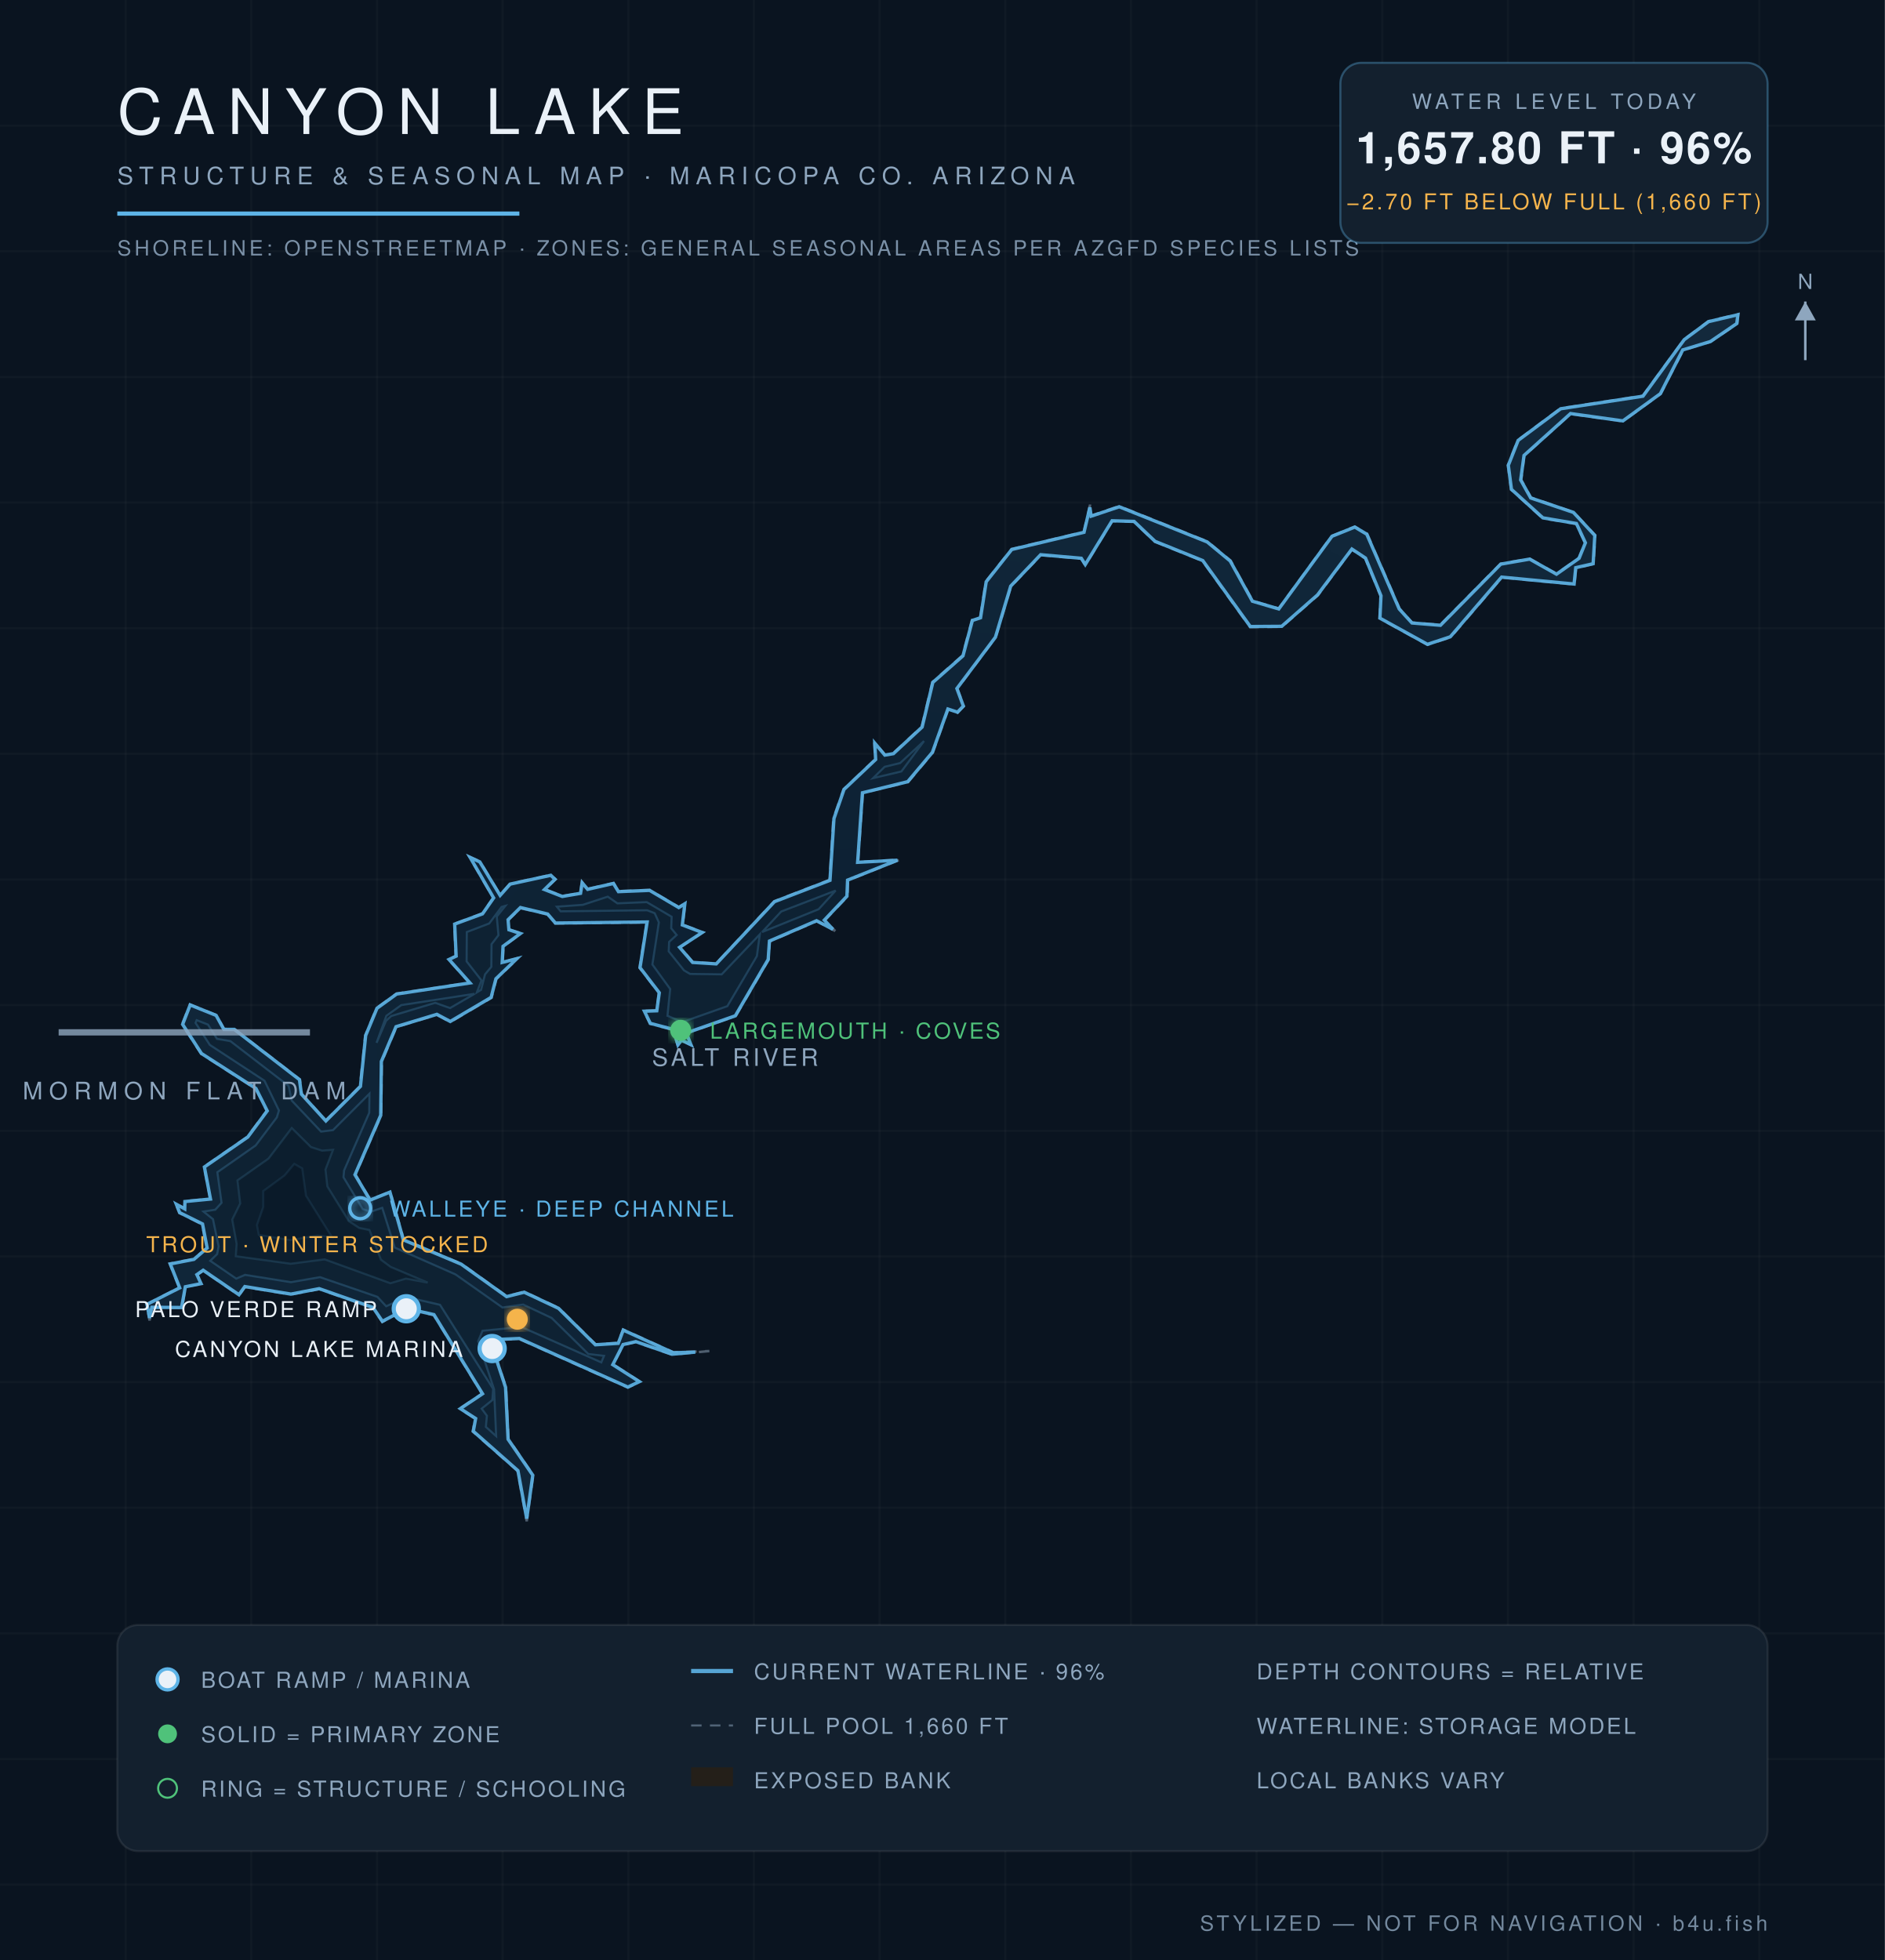
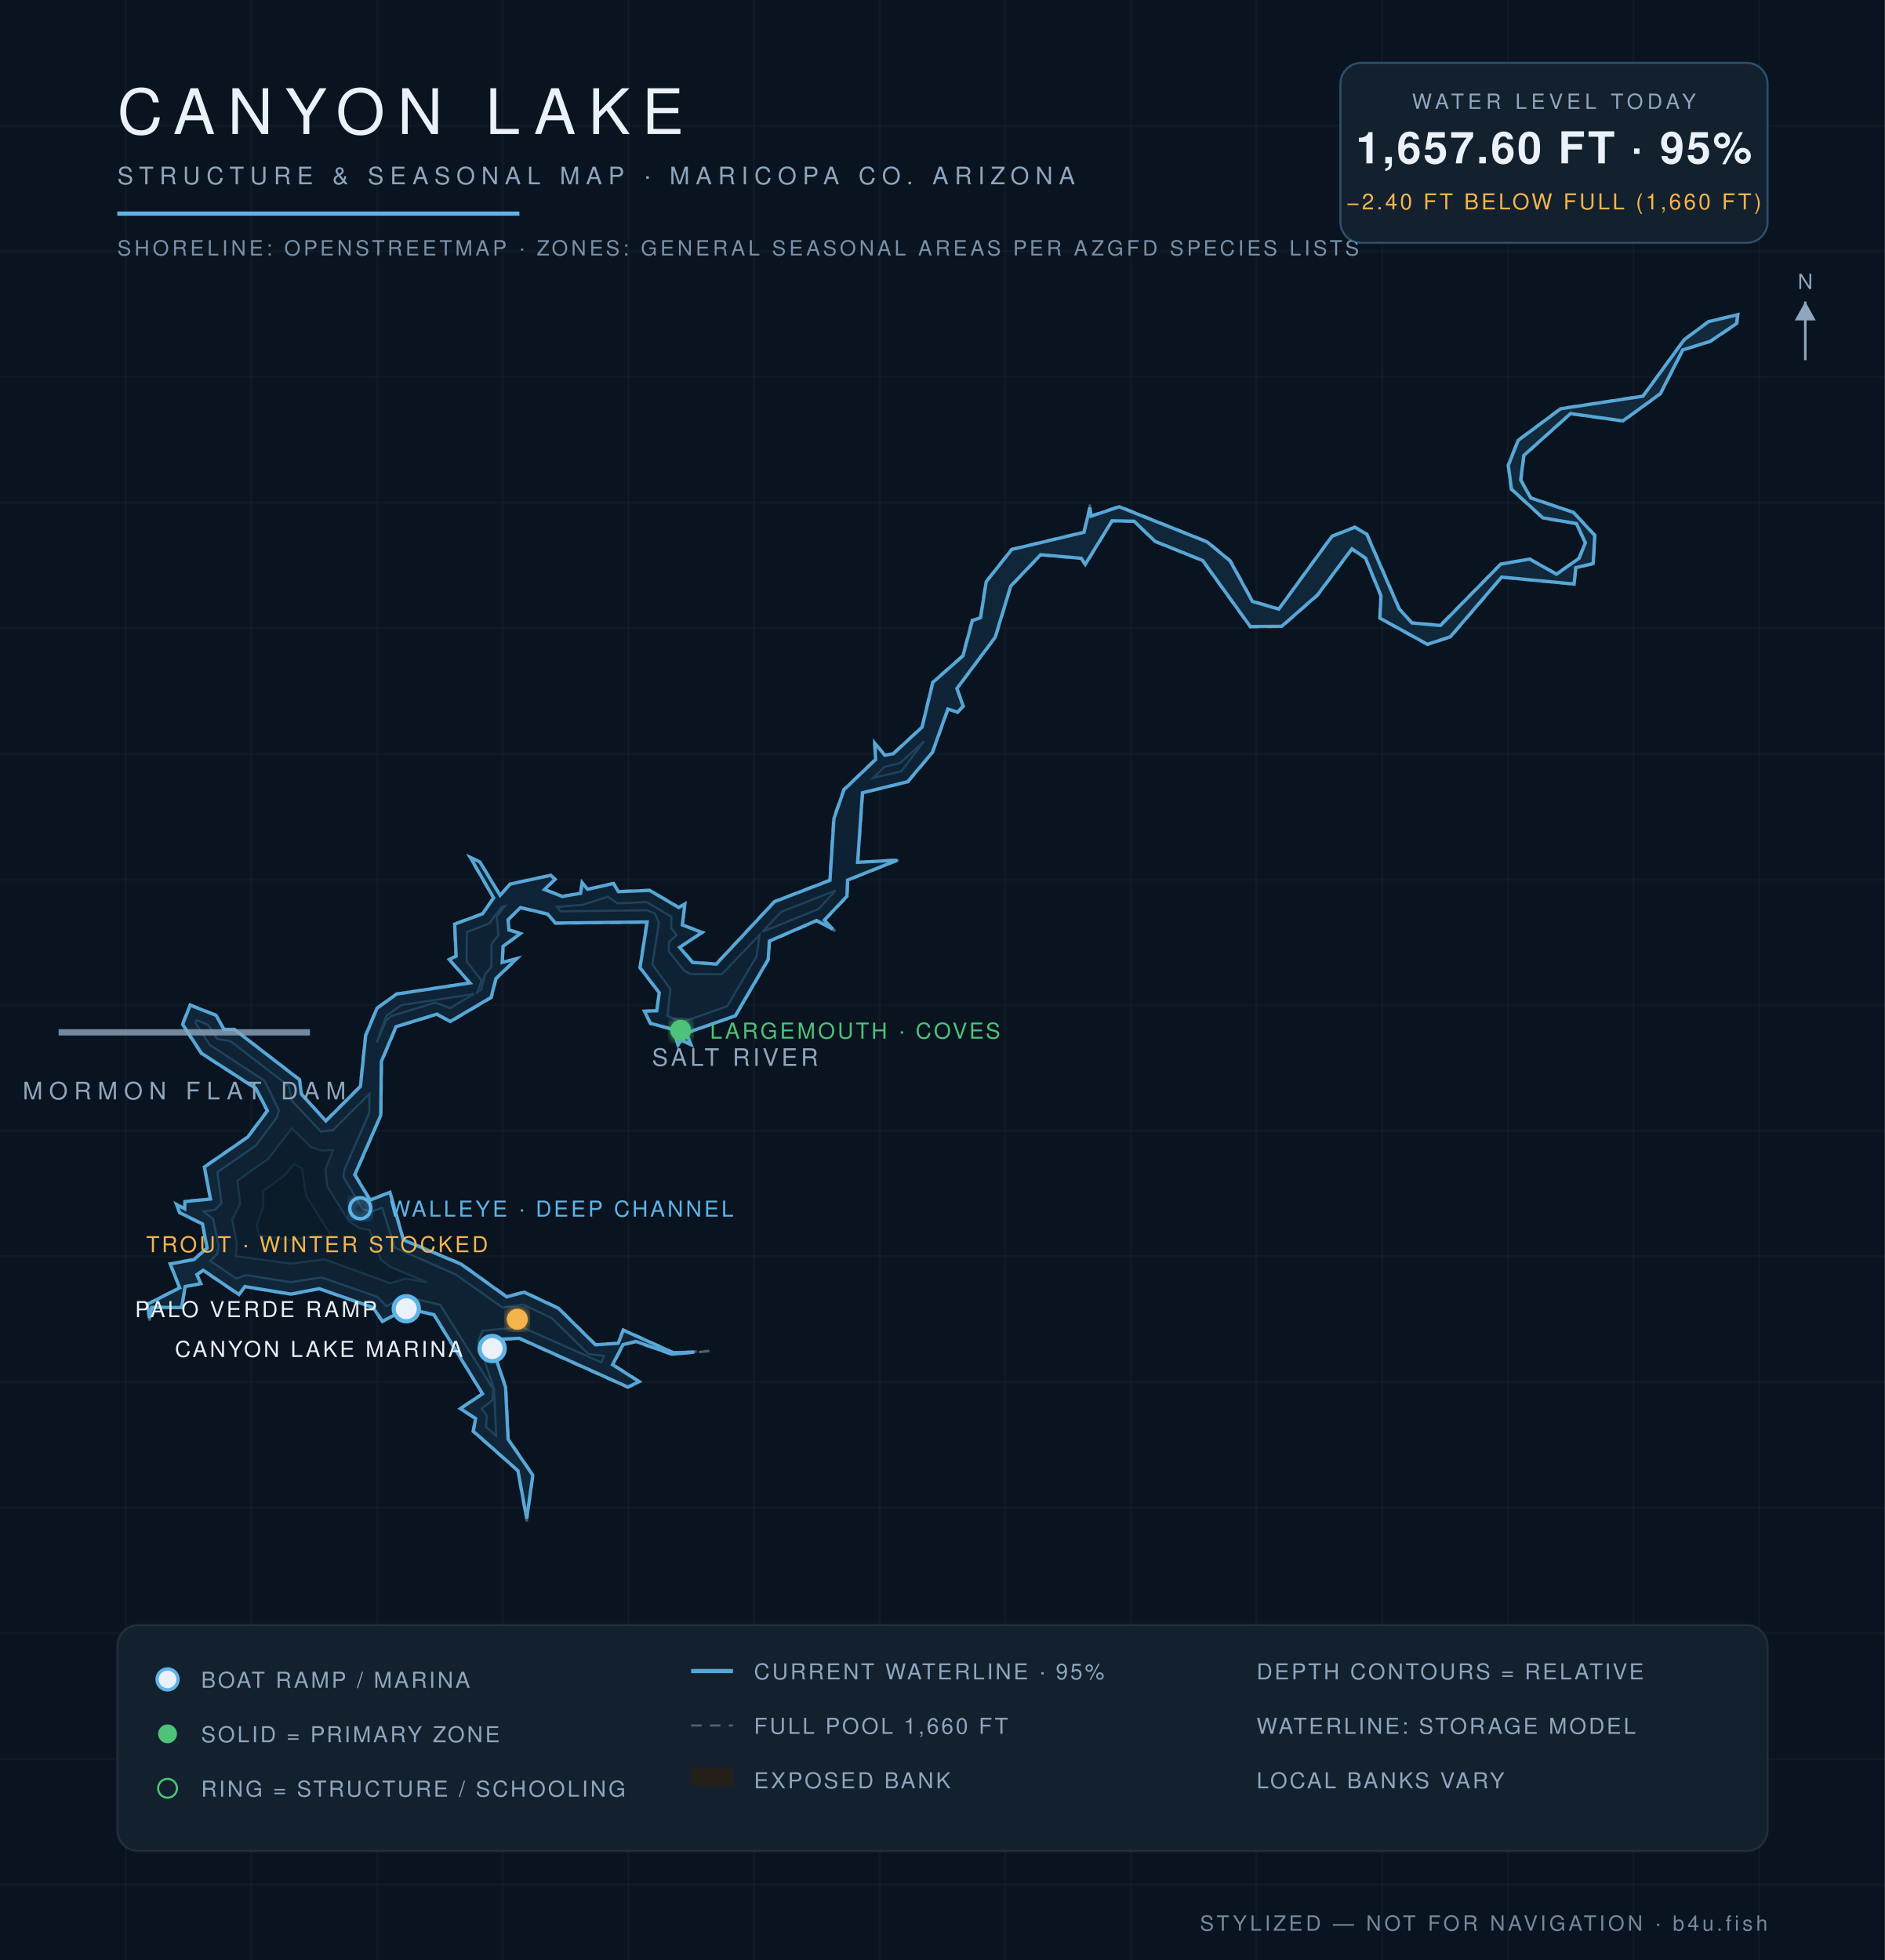
<svg xmlns="http://www.w3.org/2000/svg" viewBox="0 0 900 936" font-family="Helvetica,Arial,sans-serif">
  <defs>
    <radialGradient id="wg" cx="45%" cy="60%" r="80%">
      <stop offset="0%" stop-color="#0c1f31" />
      <stop offset="55%" stop-color="#102639" />
      <stop offset="100%" stop-color="#13293c" />
    </radialGradient>
    <filter id="glow">
      <feGaussianBlur stdDeviation="2.2" result="b" />
      <feMerge>
        <feMergeNode in="b" />
        <feMergeNode in="SourceGraphic" />
      </feMerge>
    </filter>
  </defs>
  <rect width="900" height="936" fill="#0a1420" />
  <g stroke="#ffffff" stroke-opacity="0.025">
    <line x1="60" y1="0" x2="60" y2="936" />
    <line x1="120" y1="0" x2="120" y2="936" />
    <line x1="180" y1="0" x2="180" y2="936" />
    <line x1="240" y1="0" x2="240" y2="936" />
    <line x1="300" y1="0" x2="300" y2="936" />
    <line x1="360" y1="0" x2="360" y2="936" />
    <line x1="420" y1="0" x2="420" y2="936" />
    <line x1="480" y1="0" x2="480" y2="936" />
    <line x1="540" y1="0" x2="540" y2="936" />
    <line x1="600" y1="0" x2="600" y2="936" />
    <line x1="660" y1="0" x2="660" y2="936" />
    <line x1="720" y1="0" x2="720" y2="936" />
    <line x1="780" y1="0" x2="780" y2="936" />
    <line x1="840" y1="0" x2="840" y2="936" />
    <line x1="0" y1="60" x2="900" y2="60" />
    <line x1="0" y1="120" x2="900" y2="120" />
    <line x1="0" y1="180" x2="900" y2="180" />
    <line x1="0" y1="240" x2="900" y2="240" />
    <line x1="0" y1="300" x2="900" y2="300" />
    <line x1="0" y1="360" x2="900" y2="360" />
    <line x1="0" y1="420" x2="900" y2="420" />
    <line x1="0" y1="480" x2="900" y2="480" />
    <line x1="0" y1="540" x2="900" y2="540" />
    <line x1="0" y1="600" x2="900" y2="600" />
    <line x1="0" y1="660" x2="900" y2="660" />
    <line x1="0" y1="720" x2="900" y2="720" />
    <line x1="0" y1="780" x2="900" y2="780" />
    <line x1="0" y1="840" x2="900" y2="840" />
    <line x1="0" y1="900" x2="900" y2="900" />
  </g>
  <path d="M 338.7,645.2 L 320.8,646.9 L 303.6,640.9 L 297.6,642.3 L 292.8,651.6 L 305.7,659.9 L 299.8,662.6 L 247.9,639.4 L 234.0,640.0 L 241.6,662.4 L 242.8,687.2 L 254.6,704.4 L 251.5,726.5 L 247.1,702.4 L 225.7,683.6 L 226.9,677.5 L 219.4,672.7 L 230.2,665.6 L 207.1,628.0 L 194.2,625.1 L 182.5,631.3 L 178.0,624.6 L 152.4,615.6 L 138.9,618.2 L 116.9,614.6 L 114.2,618.6 L 97.0,606.8 L 94.2,608.7 L 96.3,613.1 L 88.6,614.5 L 86.9,624.6 L 72.6,624.5 L 71.4,630.6 L 70.0,622.8 L 85.6,614.9 L 81.0,603.4 L 92.5,601.2 L 98.7,596.0 L 96.5,584.7 L 85.6,579.2 L 83.8,574.6 L 88.2,577.1 L 88.1,573.6 L 100.4,572.5 L 97.4,557.2 L 118.1,542.9 L 127.4,530.4 L 122.1,520.0 L 96.0,503.2 L 86.9,489.2 L 90.7,479.7 L 103.4,484.8 L 107.0,491.4 L 111.9,491.4 L 143.2,515.5 L 144.1,522.4 L 155.5,535.1 L 171.9,518.7 L 174.4,494.5 L 179.8,481.4 L 189.3,474.5 L 224.2,469.3 L 214.1,458.2 L 217.6,456.6 L 216.9,441.2 L 230.3,436.2 L 235.5,428.8 L 224.0,409.0 L 229.2,411.4 L 238.8,427.4 L 243.5,422.0 L 263.1,417.8 L 265.3,419.9 L 260.2,424.7 L 268.6,427.9 L 277.1,426.5 L 277.8,421.1 L 280.6,424.5 L 293.0,421.7 L 295.4,425.6 L 310.2,425.0 L 324.2,433.2 L 327.2,431.2 L 326.0,441.6 L 335.7,445.2 L 324.7,452.3 L 330.8,459.4 L 341.9,460.2 L 369.7,430.4 L 396.1,420.2 L 397.9,390.8 L 402.8,376.9 L 417.9,362.6 L 417.4,354.3 L 422.6,360.5 L 426.5,359.7 L 440.1,347.1 L 445.2,325.7 L 459.6,313.0 L 464.1,296.1 L 468.0,295.0 L 470.7,277.7 L 483.0,262.2 L 517.5,254.0 L 520.5,241.0 L 520.9,246.3 L 534.4,241.7 L 576.6,258.6 L 587.6,267.7 L 598.2,287.0 L 610.6,290.6 L 635.8,256.0 L 646.9,251.5 L 652.8,254.9 L 668.3,290.7 L 674.2,297.3 L 687.7,298.4 L 716.5,269.2 L 730.4,266.8 L 743.2,274.0 L 753.8,266.5 L 756.8,259.2 L 752.6,250.2 L 736.6,247.5 L 721.5,233.8 L 720.0,222.2 L 724.7,210.2 L 745.1,195.0 L 784.4,189.0 L 804.1,162.1 L 815.7,153.4 L 830.0,150.0 L 829.5,154.6 L 816.7,163.2 L 803.7,167.2 L 792.9,188.1 L 774.9,201.2 L 749.9,197.7 L 727.8,217.6 L 726.4,229.2 L 731.0,237.6 L 751.4,244.6 L 761.7,255.6 L 760.9,269.3 L 752.5,271.3 L 751.8,279.1 L 717.1,275.8 L 692.7,304.3 L 681.6,307.9 L 658.7,295.3 L 659.2,284.6 L 651.9,266.7 L 645.5,262.4 L 629.3,284.3 L 612.1,299.3 L 596.9,299.5 L 574.1,267.8 L 551.4,258.7 L 541.4,249.1 L 531.0,248.9 L 518.2,270.0 L 516.3,266.8 L 497.0,265.1 L 482.7,280.1 L 475.4,304.4 L 457.1,328.8 L 460.2,337.2 L 457.2,340.4 L 452.8,338.7 L 445.4,359.4 L 433.6,373.5 L 412.0,378.6 L 409.7,411.7 L 429.8,410.5 L 404.9,420.4 L 404.7,428.1 L 393.8,439.5 L 398.8,444.6 L 390.0,439.9 L 367.5,449.6 L 367.0,458.3 L 351.3,485.2 L 327.8,493.5 L 330.3,499.3 L 325.4,496.9 L 323.7,499.5 L 321.3,491.8 L 310.4,488.9 L 307.4,482.7 L 313.5,482.6 L 314.6,474.1 L 305.4,462.2 L 308.8,440.5 L 265.1,441.0 L 261.4,436.7 L 248.5,433.7 L 242.8,439.2 L 243.2,443.9 L 248.9,445.7 L 240.4,452.0 L 240.0,459.6 L 247.6,457.4 L 237.0,467.5 L 234.7,476.5 L 215.0,488.1 L 208.6,484.6 L 189.3,490.4 L 182.3,507.0 L 182.0,532.6 L 169.7,561.0 L 176.8,572.9 L 186.3,569.1 L 192.8,592.0 L 220.3,603.5 L 242.0,619.1 L 250.3,616.8 L 266.8,624.6 L 284.4,642.0 L 295.1,641.3 L 297.5,634.9 L 321.6,645.8 L 338.7,645.2 Z" fill="#241f19" fill-opacity="0.9" stroke="#8ea6be" stroke-opacity="0.5" stroke-width="1.2" stroke-dasharray="5 4" />
-   <path d="M 332.0,645.7 L 320.9,646.7 L 303.6,640.7 L 297.5,642.1 L 292.6,651.7 L 305.3,659.8 L 299.8,662.4 L 248.0,639.2 L 233.9,639.8 L 241.4,662.5 L 242.6,687.3 L 254.4,704.5 L 251.5,725.2 L 247.3,702.3 L 226.0,683.5 L 227.1,677.4 L 219.8,672.7 L 230.4,665.6 L 207.2,627.8 L 194.2,624.9 L 182.6,631.0 L 178.1,624.4 L 152.4,615.4 L 138.9,618.0 L 116.9,614.4 L 114.1,618.3 L 97.0,606.6 L 94.0,608.7 L 96.0,613.0 L 88.5,614.5 L 86.7,624.4 L 72.5,624.3 L 71.4,629.4 L 70.2,622.9 L 85.8,615.0 L 81.3,603.6 L 92.6,601.4 L 98.9,596.0 L 96.7,584.5 L 85.8,579.1 L 84.2,575.1 L 88.2,577.3 L 88.3,573.8 L 100.5,572.6 L 97.6,557.3 L 118.3,543.0 L 127.6,530.5 L 122.2,519.8 L 96.2,503.1 L 87.2,489.2 L 90.8,479.9 L 103.2,484.9 L 106.9,491.6 L 111.9,491.6 L 143.0,515.6 L 143.9,522.5 L 155.6,535.3 L 172.1,518.8 L 174.6,494.5 L 180.0,481.5 L 189.4,474.7 L 224.4,469.4 L 214.4,458.2 L 217.8,456.6 L 217.1,441.3 L 230.4,436.4 L 235.7,428.8 L 224.5,409.5 L 229.1,411.6 L 238.8,427.6 L 243.6,422.2 L 263.0,418.0 L 265.0,419.9 L 260.0,424.8 L 268.5,428.1 L 277.2,426.6 L 278.0,421.6 L 280.6,424.7 L 292.9,421.9 L 295.3,425.8 L 310.2,425.2 L 324.1,433.4 L 327.0,431.6 L 325.8,441.7 L 335.3,445.3 L 324.5,452.4 L 330.7,459.6 L 342.0,460.3 L 369.8,430.6 L 396.3,420.4 L 398.2,390.9 L 403.0,377.0 L 418.1,362.7 L 417.7,354.9 L 422.5,360.6 L 426.6,359.9 L 440.3,347.2 L 445.4,325.9 L 459.8,313.2 L 464.3,296.3 L 468.2,295.0 L 470.9,277.8 L 483.1,262.4 L 517.6,254.2 L 520.4,242.3 L 521.0,246.5 L 534.4,242.0 L 576.4,258.8 L 587.4,267.9 L 598.0,287.1 L 610.6,290.8 L 636.0,256.1 L 646.9,251.7 L 652.6,255.1 L 668.1,290.8 L 674.2,297.5 L 687.8,298.6 L 716.6,269.4 L 730.4,267.0 L 743.2,274.2 L 754.0,266.6 L 757.0,259.2 L 752.7,250.0 L 736.7,247.3 L 721.7,233.7 L 720.2,222.2 L 724.9,210.3 L 745.2,195.2 L 784.5,189.2 L 804.2,162.2 L 815.8,153.6 L 829.8,150.3 L 829.3,154.5 L 816.7,163.1 L 803.5,167.1 L 792.8,188.0 L 774.9,201.0 L 749.9,197.5 L 727.7,217.5 L 726.1,229.2 L 730.9,237.8 L 751.3,244.7 L 761.5,255.7 L 760.7,269.2 L 752.4,271.1 L 751.6,278.9 L 717.0,275.6 L 692.5,304.1 L 681.6,307.7 L 658.9,295.2 L 659.4,284.5 L 652.0,266.5 L 645.5,262.2 L 629.1,284.1 L 612.0,299.1 L 597.0,299.2 L 574.3,267.7 L 551.5,258.5 L 541.5,249.0 L 531.0,248.7 L 518.2,269.6 L 516.3,266.6 L 496.9,264.9 L 482.6,279.9 L 475.3,304.3 L 456.9,328.8 L 460.0,337.2 L 457.2,340.1 L 452.6,338.6 L 445.2,359.3 L 433.4,373.3 L 411.8,378.6 L 409.5,411.8 L 428.5,410.8 L 404.7,420.3 L 404.4,428.0 L 393.6,439.4 L 397.7,443.8 L 389.9,439.7 L 367.4,449.4 L 366.8,458.2 L 351.1,485.1 L 327.7,493.3 L 329.9,498.9 L 325.4,496.7 L 323.7,499.0 L 321.5,491.6 L 310.5,488.7 L 307.7,482.9 L 313.6,482.7 L 314.8,474.1 L 305.6,462.1 L 309.0,440.3 L 265.2,440.8 L 261.5,436.5 L 248.5,433.4 L 242.6,439.2 L 243.0,444.0 L 248.5,445.8 L 240.2,451.9 L 239.8,459.6 L 246.8,457.8 L 236.8,467.4 L 234.5,476.3 L 215.0,487.8 L 208.6,484.4 L 189.1,490.3 L 182.1,506.9 L 181.8,532.6 L 169.5,561.0 L 176.7,573.1 L 186.2,569.3 L 192.6,592.1 L 220.2,603.7 L 241.9,619.2 L 250.3,617.1 L 266.7,624.8 L 284.3,642.2 L 295.2,641.5 L 297.6,635.2 L 321.5,646.0 L 332.0,645.7 Z" fill="url(#wg)" stroke="#5eb4e7" stroke-opacity="0.9" stroke-width="1.6" />
-   <path d="M 100.4,602.1 L 103.7,598.9 L 104.4,595.2 L 101.7,582.2 L 97.2,578.6 L 102.8,577.7 L 105.8,574.4 L 103.8,559.8 L 122.1,547.0 L 132.2,533.6 L 133.2,530.3 L 126.3,516.1 L 100.2,499.0 L 93.4,488.5 L 93.9,487.2 L 99.3,489.3 L 103.6,496.1 L 110.0,497.2 L 137.8,518.6 L 139.3,525.6 L 153.3,540.4 L 159.0,539.7 L 176.4,522.3 L 176.3,531.4 L 164.3,558.9 L 164.0,562.2 L 173.2,577.4 L 177.0,578.7 L 182.5,576.8 L 188.5,595.8 L 217.5,608.6 L 239.9,624.4 L 249.8,623.0 L 263.4,629.4 L 280.9,646.6 L 288.4,647.5 L 287.1,650.6 L 249.0,633.7 L 230.4,635.5 L 228.3,640.5 L 235.9,663.5 L 236.9,685.8 L 232.0,681.4 L 232.5,676.1 L 230.0,672.7 L 235.1,668.6 L 235.5,663.3 L 210.1,623.1 L 194.0,619.4 L 184.4,623.8 L 180.2,619.3 L 152.8,609.9 L 138.9,612.3 L 117.0,608.8 L 112.8,610.6 L 100.4,602.1 Z" fill="#0e2233" stroke="#5eb4e7" stroke-opacity="0.22" stroke-width="1" />
-   <path d="M 179.8,498.0 L 184.5,485.1 L 191.6,480.0 L 226.6,474.6 L 214.9,481.4 L 207.8,478.9 L 186.8,485.2 L 184.3,487.5 L 179.8,498.0 Z" fill="#0e2233" stroke="#5eb4e7" stroke-opacity="0.22" stroke-width="1" />
-   <path d="M 227.7,473.9 L 229.9,468.2 L 222.8,459.1 L 222.9,445.1 L 233.6,441.0 L 239.5,433.1 L 241.3,432.6 L 237.2,437.7 L 238.0,446.6 L 234.7,450.9 L 234.6,461.7 L 231.6,465.3 L 229.7,472.7 L 227.7,473.9 Z" fill="#0e2233" stroke="#5eb4e7" stroke-opacity="0.22" stroke-width="1" />
-   <path d="M 265.9,433.0 L 278.3,432.1 L 290.2,428.2 L 294.8,431.4 L 308.8,430.8 L 320.7,437.8 L 320.5,443.3 L 323.1,446.5 L 319.5,449.8 L 319.3,454.3 L 326.6,463.4 L 329.5,465.1 L 344.6,465.3 L 362.8,446.2 L 361.4,456.6 L 347.3,480.5 L 325.8,488.1 L 318.7,485.1 L 320.0,472.3 L 311.5,460.6 L 314.6,440.5 L 312.6,436.1 L 309.0,434.7 L 267.7,435.2 L 265.9,433.0 Z" fill="#0e2233" stroke="#5eb4e7" stroke-opacity="0.22" stroke-width="1" />
-   <path d="M 363.9,445.1 L 373.0,435.3 L 399.0,425.3 L 390.9,434.2 L 363.9,445.1 Z" fill="#0e2233" stroke="#5eb4e7" stroke-opacity="0.22" stroke-width="1" />
-   <path d="M 416.9,371.6 L 422.4,366.2 L 429.8,364.4 L 441.2,353.9 L 430.4,368.4 L 416.9,371.6 Z" fill="#0e2233" stroke="#5eb4e7" stroke-opacity="0.22" stroke-width="1" />
-   <path d="M 112.6,599.9 L 113.0,594.0 L 110.9,582.4 L 114.7,574.7 L 113.4,563.7 L 128.2,553.3 L 139.3,538.7 L 148.5,547.8 L 153.8,549.5 L 159.0,549.1 L 155.4,558.5 L 156.3,566.6 L 166.6,583.2 L 171.5,586.4 L 176.4,587.4 L 181.9,601.6 L 186.5,605.0 L 204.2,612.5 L 193.8,610.6 L 186.4,612.8 L 155.0,601.4 L 138.8,603.5 L 112.6,599.9 Z" fill="#0c1e2e" stroke="#5eb4e7" stroke-opacity="0.15" stroke-width="1" />
-   <path d="M 123.6,589.7 L 122.7,585.0 L 125.7,576.4 L 125.7,568.8 L 135.9,561.3 L 140.5,555.8 L 144.3,558.0 L 146.1,571.0 L 158.5,590.8 L 151.6,590.0 L 138.6,592.2 L 123.6,589.7 Z" fill="#0a1a29" stroke="#5eb4e7" stroke-opacity="0.1" stroke-width="1" />
+   <path d="M 331.5,645.7 L 320.9,646.7 L 303.6,640.6 L 297.5,642.1 L 292.5,651.7 L 305.2,659.8 L 299.8,662.4 L 248.0,639.1 L 233.8,639.8 L 241.4,662.5 L 242.6,687.3 L 254.4,704.5 L 251.5,725.1 L 247.3,702.3 L 226.0,683.5 L 227.1,677.4 L 219.8,672.7 L 230.4,665.6 L 207.2,627.8 L 194.2,624.9 L 182.6,631.0 L 178.1,624.4 L 152.4,615.4 L 138.9,618.0 L 116.9,614.4 L 114.1,618.2 L 97.0,606.6 L 94.0,608.7 L 95.9,613.0 L 88.4,614.4 L 86.7,624.4 L 72.5,624.3 L 71.4,629.4 L 70.3,622.9 L 85.8,615.0 L 81.3,603.6 L 92.6,601.5 L 98.9,596.0 L 96.7,584.5 L 85.8,579.1 L 84.3,575.2 L 88.2,577.3 L 88.3,573.8 L 100.5,572.6 L 97.6,557.3 L 118.3,543.0 L 127.7,530.5 L 122.2,519.8 L 96.2,503.0 L 87.2,489.2 L 90.8,480.0 L 103.2,484.9 L 106.9,491.6 L 111.9,491.6 L 143.0,515.6 L 143.9,522.5 L 155.6,535.3 L 172.1,518.8 L 174.6,494.5 L 180.0,481.5 L 189.4,474.7 L 224.4,469.4 L 214.5,458.2 L 217.8,456.6 L 217.1,441.3 L 230.4,436.4 L 235.7,428.8 L 224.6,409.5 L 229.1,411.6 L 238.8,427.6 L 243.6,422.2 L 263.0,418.0 L 265.0,419.9 L 260.0,424.8 L 268.5,428.1 L 277.2,426.6 L 278.0,421.6 L 280.6,424.7 L 292.9,421.9 L 295.3,425.8 L 310.2,425.2 L 324.1,433.4 L 327.0,431.7 L 325.8,441.7 L 335.2,445.3 L 324.5,452.4 L 330.7,459.6 L 342.0,460.4 L 369.8,430.6 L 396.3,420.4 L 398.2,390.9 L 403.0,377.1 L 418.1,362.7 L 417.7,354.9 L 422.5,360.7 L 426.6,359.9 L 440.3,347.2 L 445.4,325.9 L 459.8,313.2 L 464.3,296.3 L 468.2,295.0 L 470.9,277.8 L 483.1,262.4 L 517.6,254.2 L 520.4,242.4 L 521.0,246.5 L 534.4,242.0 L 576.4,258.8 L 587.4,267.9 L 598.0,287.2 L 610.6,290.9 L 636.0,256.1 L 646.9,251.8 L 652.6,255.1 L 668.1,290.8 L 674.2,297.5 L 687.8,298.7 L 716.6,269.4 L 730.4,267.0 L 743.2,274.2 L 754.0,266.6 L 757.0,259.2 L 752.7,250.0 L 736.7,247.3 L 721.7,233.6 L 720.2,222.2 L 724.9,210.3 L 745.2,195.2 L 784.5,189.2 L 804.2,162.2 L 815.8,153.6 L 829.7,150.3 L 829.2,154.5 L 816.6,163.0 L 803.5,167.1 L 792.8,188.0 L 774.9,201.0 L 749.9,197.5 L 727.6,217.5 L 726.1,229.2 L 730.9,237.8 L 751.3,244.7 L 761.5,255.7 L 760.7,269.1 L 752.4,271.1 L 751.6,278.9 L 717.0,275.6 L 692.5,304.1 L 681.6,307.7 L 658.9,295.2 L 659.4,284.5 L 652.0,266.5 L 645.5,262.1 L 629.1,284.1 L 612.0,299.1 L 597.0,299.2 L 574.3,267.7 L 551.5,258.5 L 541.5,248.9 L 531.0,248.7 L 518.2,269.5 L 516.3,266.6 L 496.9,264.9 L 482.6,279.9 L 475.2,304.3 L 456.9,328.8 L 459.9,337.2 L 457.2,340.1 L 452.6,338.6 L 445.2,359.3 L 433.4,373.3 L 411.8,378.6 L 409.5,411.8 L 428.4,410.8 L 404.7,420.3 L 404.4,428.0 L 393.6,439.4 L 397.6,443.7 L 389.9,439.6 L 367.4,449.4 L 366.8,458.2 L 351.1,485.1 L 327.7,493.3 L 329.9,498.8 L 325.3,496.7 L 323.8,499.0 L 321.5,491.6 L 310.6,488.7 L 307.7,482.9 L 313.6,482.7 L 314.8,474.1 L 305.6,462.1 L 309.0,440.3 L 265.2,440.8 L 261.5,436.5 L 248.5,433.4 L 242.6,439.2 L 243.0,444.1 L 248.5,445.8 L 240.2,451.9 L 239.8,459.6 L 246.7,457.8 L 236.8,467.3 L 234.5,476.3 L 215.0,487.8 L 208.6,484.3 L 189.1,490.3 L 182.1,506.9 L 181.8,532.6 L 169.4,561.0 L 176.7,573.1 L 186.2,569.4 L 192.6,592.1 L 220.2,603.7 L 241.9,619.3 L 250.3,617.1 L 266.7,624.8 L 284.3,642.2 L 295.2,641.5 L 297.6,635.2 L 321.5,646.0 L 331.5,645.7 Z" fill="url(#wg)" stroke="#5eb4e7" stroke-opacity="0.9" stroke-width="1.6" />
+   <path d="M 100.4,602.1 L 103.7,598.9 L 104.4,595.2 L 101.8,582.2 L 97.3,578.6 L 102.8,577.7 L 105.8,574.5 L 103.8,559.8 L 122.2,547.0 L 132.2,533.7 L 133.2,530.3 L 126.3,516.1 L 100.2,499.0 L 93.4,488.5 L 93.9,487.2 L 99.3,489.4 L 103.6,496.1 L 110.0,497.2 L 137.8,518.6 L 139.3,525.6 L 153.2,540.4 L 159.0,539.7 L 176.4,522.4 L 176.3,531.4 L 164.3,558.9 L 164.0,562.2 L 173.2,577.4 L 177.0,578.7 L 182.5,576.8 L 188.5,595.8 L 217.5,608.6 L 239.9,624.4 L 249.8,623.0 L 263.4,629.4 L 280.9,646.6 L 288.4,647.5 L 287.1,650.6 L 249.0,633.7 L 230.4,635.5 L 228.3,640.5 L 235.9,663.5 L 236.9,685.7 L 232.1,681.4 L 232.5,676.1 L 230.0,672.7 L 235.1,668.7 L 235.5,663.3 L 210.2,623.1 L 194.0,619.3 L 184.4,623.7 L 180.2,619.3 L 153.4,610.0 L 138.9,612.3 L 117.5,608.9 L 112.8,610.6 L 100.4,602.1 Z" fill="#0e2233" stroke="#5eb4e7" stroke-opacity="0.22" stroke-width="1" />
+   <path d="M 179.9,497.9 L 184.5,485.1 L 191.6,480.0 L 226.3,474.7 L 214.9,481.4 L 207.8,478.8 L 186.8,485.2 L 184.3,487.4 L 179.9,497.9 Z" fill="#0e2233" stroke="#5eb4e7" stroke-opacity="0.22" stroke-width="1" />
+   <path d="M 227.9,473.8 L 229.9,468.2 L 222.8,459.1 L 222.9,445.1 L 233.6,441.0 L 239.5,433.1 L 241.2,432.6 L 237.2,437.7 L 238.0,446.6 L 234.7,450.8 L 234.6,461.7 L 231.6,465.3 L 229.7,472.7 L 227.9,473.8 Z" fill="#0e2233" stroke="#5eb4e7" stroke-opacity="0.22" stroke-width="1" />
+   <path d="M 265.9,433.1 L 278.3,432.1 L 290.2,428.2 L 294.8,431.4 L 308.8,430.8 L 320.6,437.8 L 320.5,443.3 L 323.1,446.5 L 319.5,449.8 L 319.3,454.3 L 326.6,463.4 L 329.5,465.1 L 344.6,465.3 L 362.7,446.4 L 361.3,456.6 L 347.3,480.5 L 325.8,488.1 L 318.7,485.1 L 320.1,472.3 L 311.5,460.6 L 314.6,440.5 L 312.6,436.1 L 309.0,434.7 L 267.7,435.2 L 265.9,433.1 Z" fill="#0e2233" stroke="#5eb4e7" stroke-opacity="0.22" stroke-width="1" />
+   <path d="M 364.0,445.0 L 373.0,435.4 L 398.9,425.3 L 390.9,434.1 L 364.0,445.0 Z" fill="#0e2233" stroke="#5eb4e7" stroke-opacity="0.22" stroke-width="1" />
+   <path d="M 416.9,371.5 L 422.4,366.2 L 429.8,364.4 L 441.2,354.0 L 430.4,368.3 L 416.9,371.5 Z" fill="#0e2233" stroke="#5eb4e7" stroke-opacity="0.22" stroke-width="1" />
+   <path d="M 112.6,599.9 L 113.1,594.0 L 110.9,582.5 L 114.7,574.7 L 113.4,563.8 L 128.2,553.3 L 139.3,538.8 L 148.5,547.8 L 153.8,549.5 L 159.0,549.2 L 155.4,558.5 L 156.3,566.7 L 166.6,583.2 L 171.5,586.4 L 176.4,587.4 L 181.9,601.6 L 186.5,605.1 L 204.0,612.4 L 193.8,610.6 L 186.4,612.8 L 155.0,601.4 L 138.8,603.4 L 112.6,599.9 Z" fill="#0c1e2e" stroke="#5eb4e7" stroke-opacity="0.15" stroke-width="1" />
+   <path d="M 123.6,589.7 L 122.7,585.0 L 125.7,576.4 L 125.7,568.8 L 135.9,561.3 L 140.5,555.8 L 144.2,558.1 L 146.1,571.0 L 158.5,590.8 L 151.6,590.0 L 138.6,592.2 L 123.6,589.7 Z" fill="#0a1a29" stroke="#5eb4e7" stroke-opacity="0.1" stroke-width="1" />
  <text x="351" y="509" fill="#8ea6be" font-size="11.5" letter-spacing="1.6" text-anchor="middle">SALT RIVER</text>
  <line x1="28" y1="493" x2="148" y2="493" stroke="#8ea6be" stroke-width="3" stroke-opacity="0.8" />
  <text x="88" y="525" fill="#8ea6be" font-size="11.5" letter-spacing="3" text-anchor="middle">MORMON FLAT DAM</text>
  <circle cx="194" cy="625" r="6" fill="#eaf1f8" stroke="#5eb4e7" stroke-width="2" />
  <text x="180" y="629" fill="#eaf1f8" font-size="10.5" letter-spacing="1.2" text-anchor="end">PALO VERDE RAMP</text>
  <circle cx="235" cy="644" r="6" fill="#eaf1f8" stroke="#5eb4e7" stroke-width="2" />
  <text x="221" y="648" fill="#eaf1f8" font-size="10.5" letter-spacing="1.2" text-anchor="end">CANYON LAKE MARINA</text>
  <circle cx="172" cy="577" r="5" fill="none" stroke="#5eb4e7" stroke-width="1.6" filter="url(#glow)" />
  <text x="186" y="581" fill="#5eb4e7" font-size="10.5" letter-spacing="1.2" text-anchor="start">WALLEYE · DEEP CHANNEL</text>
  <circle cx="325" cy="492" r="5" fill="#4fc27a" filter="url(#glow)" />
  <text x="339" y="496" fill="#4fc27a" font-size="10.5" letter-spacing="1.2" text-anchor="start">LARGEMOUTH · COVES</text>
  <circle cx="247" cy="630" r="5" fill="#f5b44c" filter="url(#glow)" />
  <text x="233" y="598" fill="#f5b44c" font-size="10.5" letter-spacing="1.2" text-anchor="end">TROUT · WINTER STOCKED</text>
  <text x="56" y="64" fill="#eaf1f8" font-size="30" letter-spacing="6" font-weight="300">CANYON LAKE</text>
  <text x="56" y="88" fill="#8ea6be" font-size="11.5" letter-spacing="3">STRUCTURE &amp; SEASONAL MAP · MARICOPA CO. ARIZONA</text>
  <line x1="56" y1="102" x2="248" y2="102" stroke="#5eb4e7" stroke-width="2" />
  <text x="56" y="122" fill="#8ea6be" font-size="10" letter-spacing="1.5" opacity="0.85">SHORELINE: OPENSTREETMAP · ZONES: GENERAL SEASONAL AREAS PER AZGFD SPECIES LISTS</text>
  <g>
    <rect x="640" y="30" width="204" height="86" rx="10" fill="#13202e" stroke="#5eb4e7" stroke-opacity="0.35" />
    <text x="742" y="52" fill="#8ea6be" font-size="10" letter-spacing="2" text-anchor="middle">WATER LEVEL TODAY</text>
-     <text x="742" y="78" fill="#eaf1f8" font-size="21" letter-spacing="1" text-anchor="middle" font-weight="600">1,657.80 FT · 96%</text>
-     <text x="742" y="100" fill="#f5b44c" font-size="10.5" letter-spacing="1.2" text-anchor="middle">−2.70 FT BELOW FULL (1,660 FT)</text>
+     <text x="742" y="78" fill="#eaf1f8" font-size="21" letter-spacing="1" text-anchor="middle" font-weight="600">1,657.60 FT · 95%</text>
+     <text x="742" y="100" fill="#f5b44c" font-size="10.5" letter-spacing="1.2" text-anchor="middle">−2.40 FT BELOW FULL (1,660 FT)</text>
  </g>
  <g font-size="10.5" letter-spacing="1.1">
    <rect x="56" y="776" width="788" height="108" rx="10" fill="#13202e" stroke="#ffffff" stroke-opacity="0.08" />
    <circle cx="80" cy="802" r="5" fill="#eaf1f8" stroke="#5eb4e7" stroke-width="1.6" />
    <text x="96" y="806" fill="#8ea6be">BOAT RAMP / MARINA</text>
    <circle cx="80" cy="828" r="4.5" fill="#4fc27a" />
    <text x="96" y="832" fill="#8ea6be">SOLID = PRIMARY ZONE</text>
    <circle cx="80" cy="854" r="4.5" fill="none" stroke="#4fc27a" />
    <text x="96" y="858" fill="#8ea6be">RING = STRUCTURE / SCHOOLING</text>
    <line x1="330" y1="798" x2="350" y2="798" stroke="#5eb4e7" stroke-opacity="0.9" stroke-width="2" />
-     <text x="360" y="802" fill="#8ea6be">CURRENT WATERLINE · 96%</text>
+     <text x="360" y="802" fill="#8ea6be">CURRENT WATERLINE · 95%</text>
    <line x1="330" y1="824" x2="350" y2="824" stroke="#8ea6be" stroke-opacity="0.5" stroke-dasharray="5 4" />
    <text x="360" y="828" fill="#8ea6be">FULL POOL 1,660 FT</text>
    <rect x="330" y="844" width="20" height="9" fill="#241f19" />
    <text x="360" y="854" fill="#8ea6be">EXPOSED BANK</text>
    <text x="600" y="802" fill="#8ea6be">DEPTH CONTOURS = RELATIVE</text>
    <text x="600" y="828" fill="#8ea6be">WATERLINE: STORAGE MODEL</text>
    <text x="600" y="854" fill="#8ea6be">LOCAL BANKS VARY</text>
  </g>
  <text x="844" y="922" fill="#8ea6be" font-size="10" letter-spacing="1.5" text-anchor="end" opacity="0.8">STYLIZED — NOT FOR NAVIGATION · b4u.fish</text>
  <g transform="translate(862,158)" stroke="#8ea6be" fill="#8ea6be">
    <line x1="0" y1="14" x2="0" y2="-14" stroke-width="1.2" />
    <path d="M 0,-14 l 5,9 h -10 z" stroke="none" />
    <text x="0" y="-20" font-size="10" text-anchor="middle" stroke="none">N</text>
  </g>
</svg>
